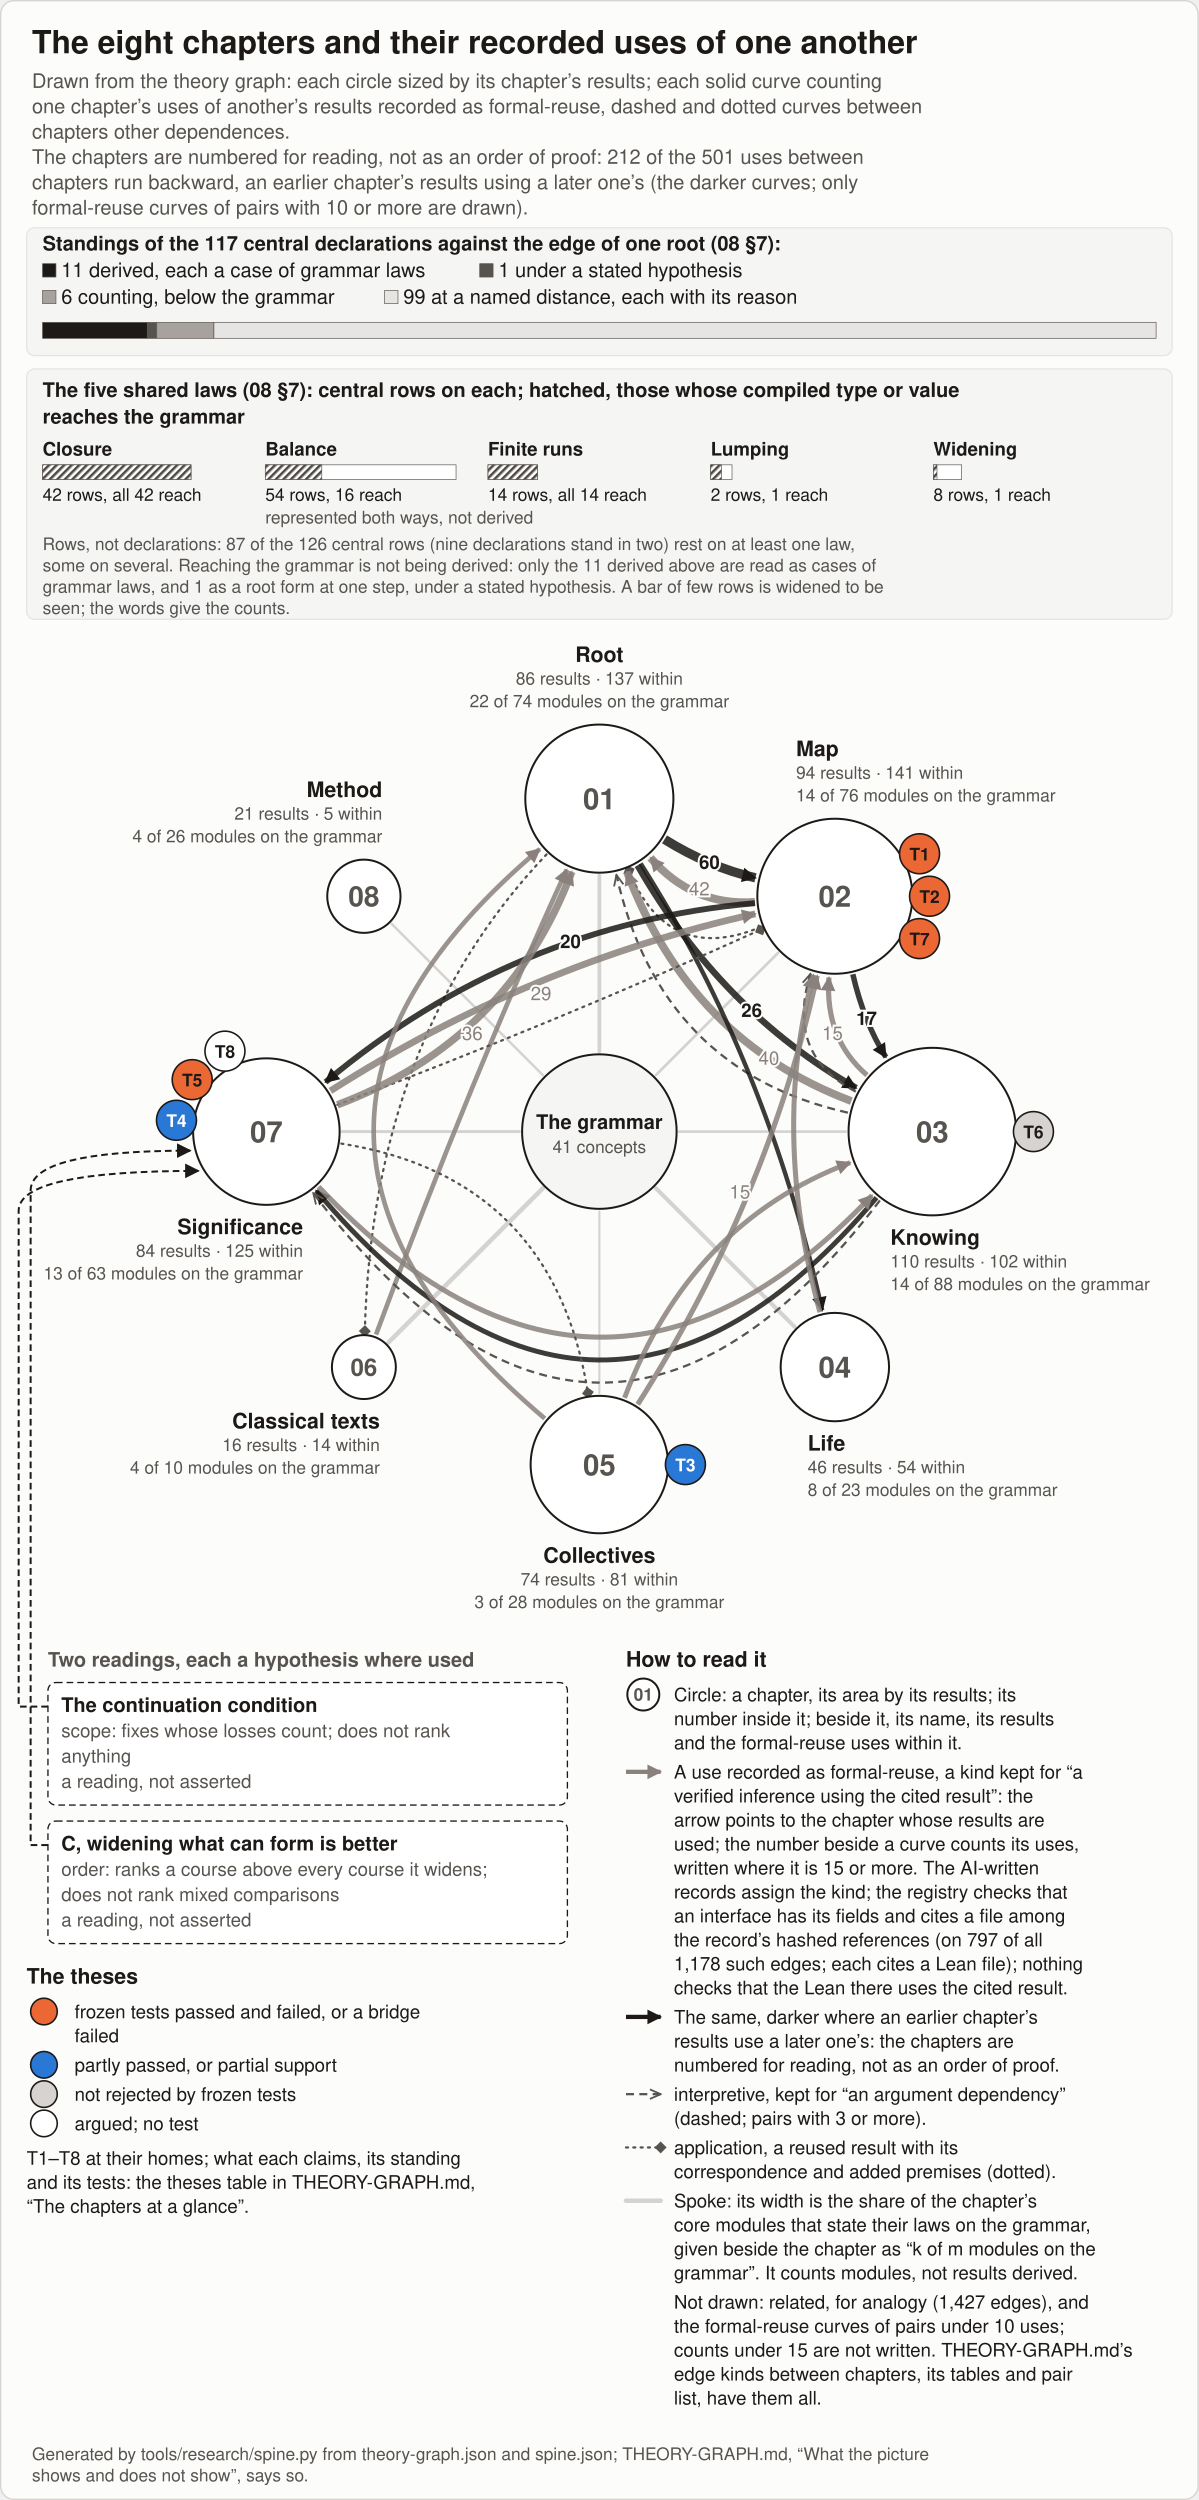
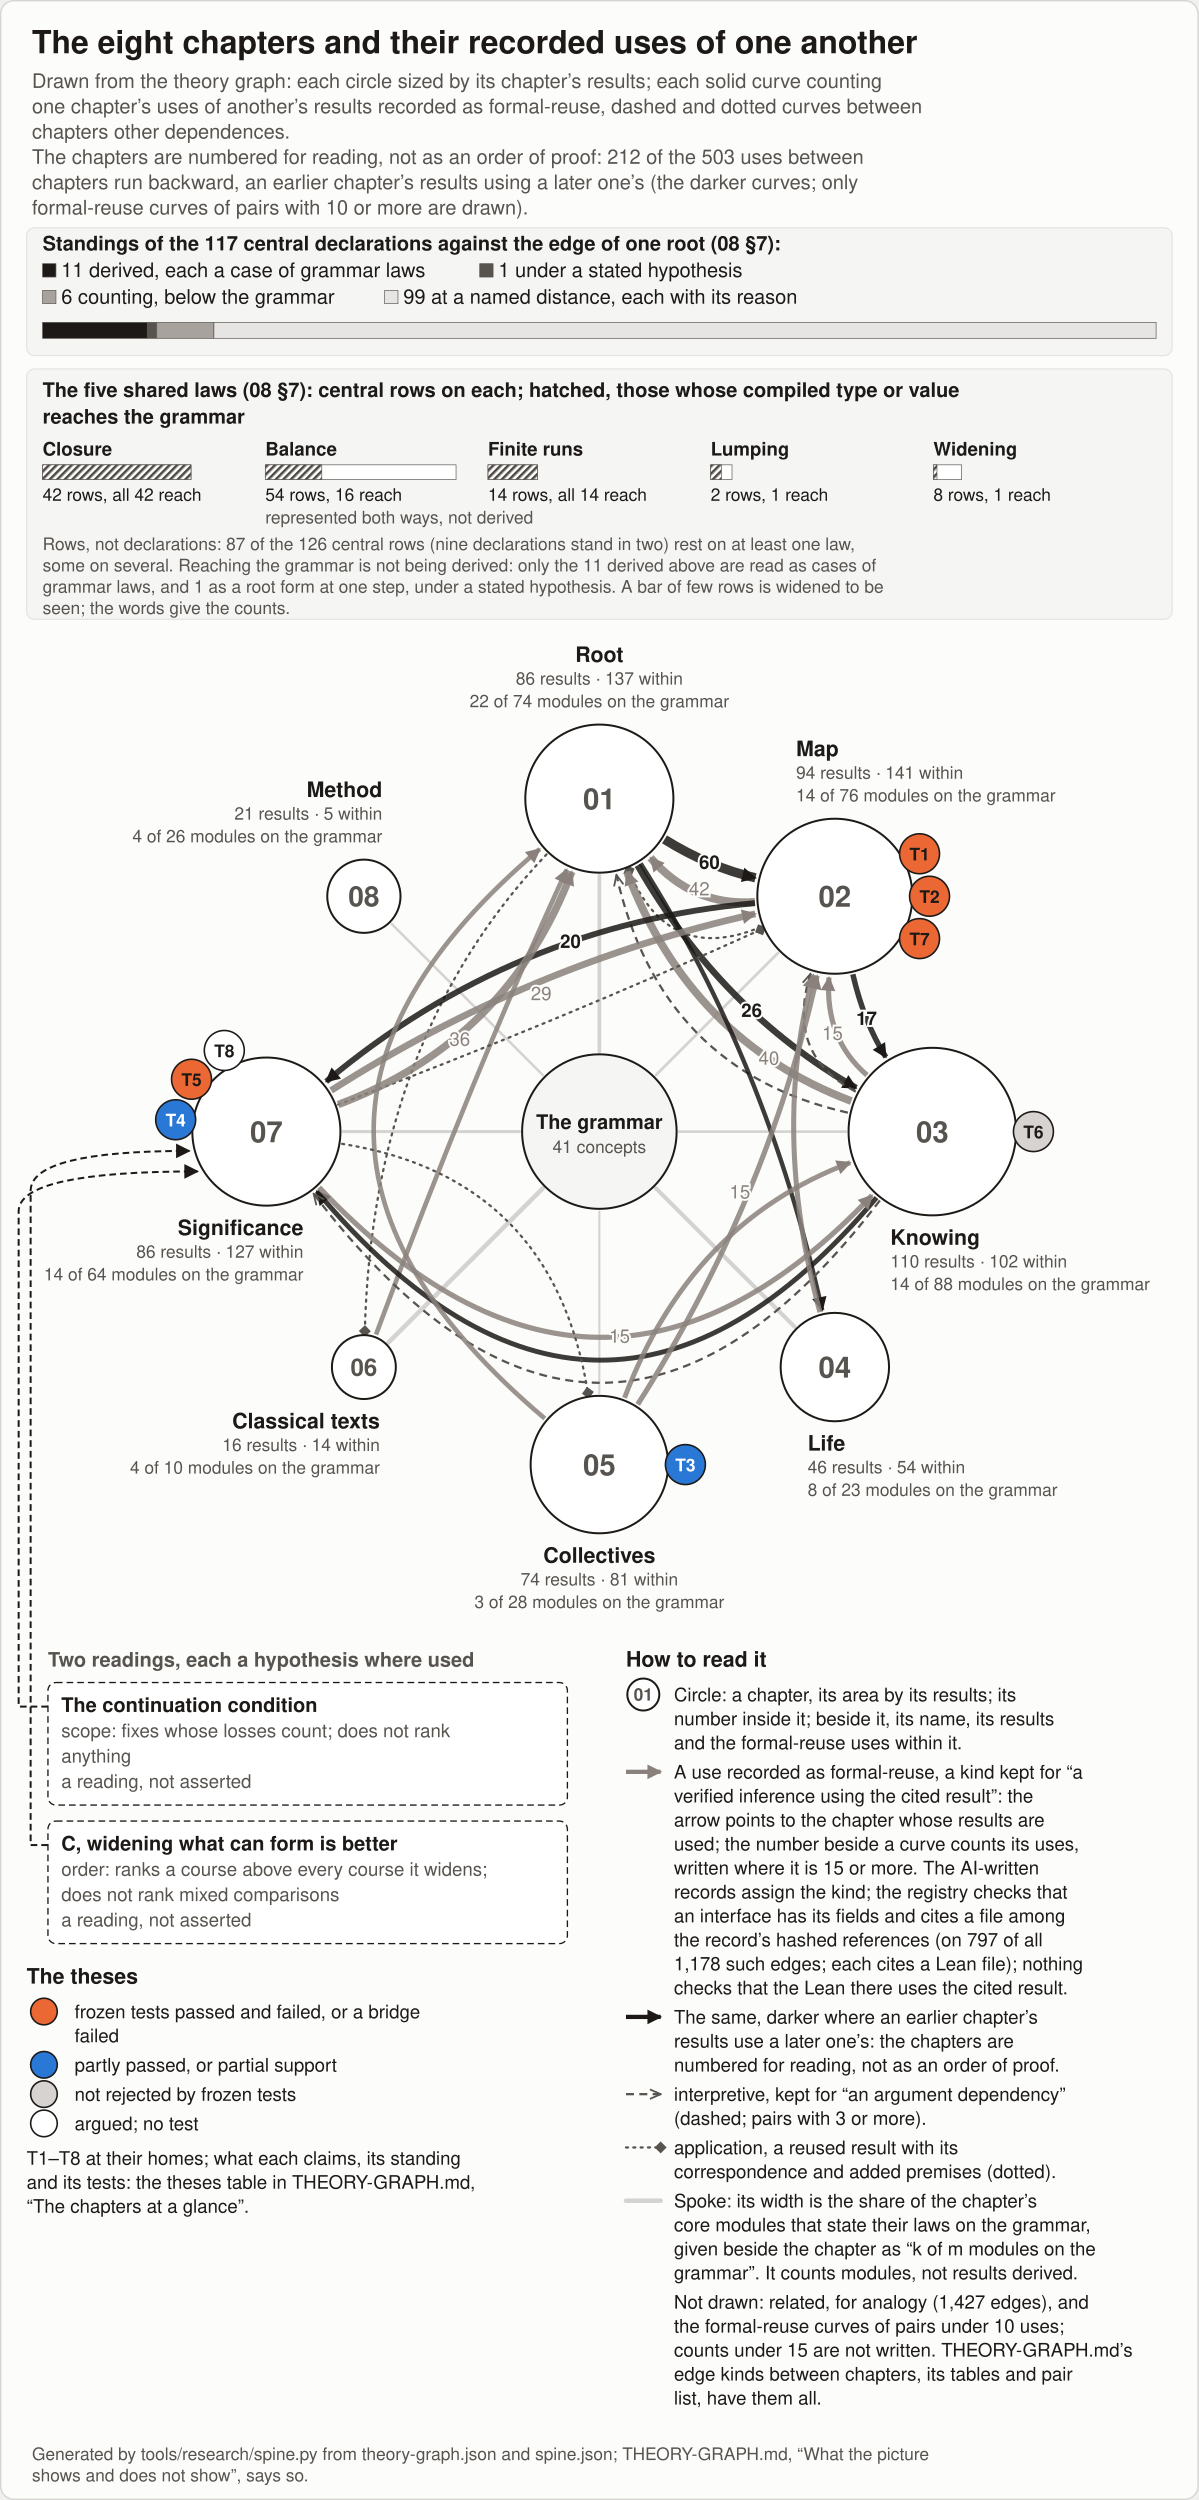
<svg xmlns="http://www.w3.org/2000/svg" viewBox="0 0 900 1877" width="900" height="1877" role="img" aria-labelledby="spine-title spine-desc" font-family="Helvetica, Arial, sans-serif">
  <defs>
    <marker id="fwd" viewBox="0 0 10 10" refX="9" refY="5" markerWidth="11" markerHeight="11" markerUnits="userSpaceOnUse" orient="auto">
      <path d="M0,0 L10,5 L0,10 z" fill="#8a817c" />
    </marker>
    <marker id="back" viewBox="0 0 10 10" refX="9" refY="5" markerWidth="11" markerHeight="11" markerUnits="userSpaceOnUse" orient="auto">
      <path d="M0,0 L10,5 L0,10 z" fill="#1c1917" />
    </marker>
    <marker id="thin" viewBox="0 0 10 10" refX="9" refY="5" markerWidth="9" markerHeight="9" markerUnits="userSpaceOnUse" orient="auto">
      <path d="M0,1 L9,5 L0,9" fill="none" stroke="#57534e" stroke-width="1.5" />
    </marker>
    <marker id="diamond" viewBox="0 0 10 10" refX="5" refY="5" markerWidth="9" markerHeight="9" markerUnits="userSpaceOnUse" orient="auto">
      <path d="M5,0 L10,5 L5,10 L0,5 z" fill="#57534e" />
    </marker>
    <pattern id="reach" width="4" height="4" patternUnits="userSpaceOnUse" patternTransform="rotate(45)">
      <rect width="4" height="4" fill="#ffffff" />
      <rect width="2" height="4" fill="#57534e" />
    </pattern>
  </defs>
  <rect x="0.5" y="0.5" width="899" height="1876" rx="10" fill="#fcfcfb" stroke="#d6d3d1" />
  <text x="24" y="40" font-size="24" font-weight="bold" text-anchor="start" fill="#1c1917">The eight chapters and their recorded uses of one another</text>
  <text x="24" y="66" font-size="15" text-anchor="start" fill="#57534e">Drawn from the theory graph: each circle sized by its chapter’s results; each solid curve counting</text>
  <text x="24" y="85" font-size="15" text-anchor="start" fill="#57534e">one chapter’s uses of another’s results recorded as formal-reuse, dashed and dotted curves between</text>
  <text x="24" y="104" font-size="15" text-anchor="start" fill="#57534e">chapters other dependences.</text>
-   <text x="24" y="123" font-size="15" text-anchor="start" fill="#57534e">The chapters are numbered for reading, not as an order of proof: 212 of the 501 uses between</text>
+   <text x="24" y="123" font-size="15" text-anchor="start" fill="#57534e">The chapters are numbered for reading, not as an order of proof: 212 of the 503 uses between</text>
  <text x="24" y="142" font-size="15" text-anchor="start" fill="#57534e">chapters run backward, an earlier chapter’s results using a later one’s (the darker curves; only</text>
  <text x="24" y="161" font-size="15" text-anchor="start" fill="#57534e">formal-reuse curves of pairs with 10 or more are drawn).</text>
  <rect x="20" y="171" width="860" height="96" rx="6" fill="#f5f5f4" stroke="#e7e5e4" />
  <text x="32" y="188" font-size="15" font-weight="bold" text-anchor="start" fill="#1c1917">Standings of the 117 central declarations against the edge of one root (08 §7):</text>
  <rect x="32" y="198" width="10" height="10" fill="#1c1917" stroke="#57534e" stroke-width="0.5" />
  <text x="46" y="208" font-size="15" text-anchor="start" fill="#1c1917">11 derived, each a case of grammar laws</text>
  <rect x="360.2" y="198" width="10" height="10" fill="#57534e" stroke="#57534e" stroke-width="0.5" />
  <text x="374.2" y="208" font-size="15" text-anchor="start" fill="#1c1917">1 under a stated hypothesis</text>
  <rect x="32" y="218" width="10" height="10" fill="#a8a29e" stroke="#57534e" stroke-width="0.5" />
  <text x="46" y="228" font-size="15" text-anchor="start" fill="#1c1917">6 counting, below the grammar</text>
  <rect x="288.8" y="218" width="10" height="10" fill="#e7e5e4" stroke="#57534e" stroke-width="0.5" />
  <text x="302.8" y="228" font-size="15" text-anchor="start" fill="#1c1917">99 at a named distance, each with its reason</text>
  <rect x="32" y="242" width="78.6" height="12" fill="#1c1917" stroke="#57534e" stroke-width="0.5" />
  <rect x="110.6" y="242" width="7.1" height="12" fill="#57534e" stroke="#57534e" stroke-width="0.5" />
  <rect x="117.7" y="242" width="42.9" height="12" fill="#a8a29e" stroke="#57534e" stroke-width="0.5" />
  <rect x="160.6" y="242" width="707.4" height="12" fill="#e7e5e4" stroke="#57534e" stroke-width="0.5" />
  <rect x="20" y="277" width="860" height="188" rx="6" fill="#f5f5f4" stroke="#e7e5e4" />
  <text x="32" y="298" font-size="15" font-weight="bold" text-anchor="start" fill="#1c1917">The five shared laws (08 §7): central rows on each; hatched, those whose compiled type or value</text>
  <text x="32" y="318" font-size="15" font-weight="bold" text-anchor="start" fill="#1c1917">reaches the grammar</text>
  <text x="32" y="342" font-size="14" font-weight="bold" text-anchor="start" fill="#1c1917">Closure</text>
  <rect x="32" y="349" width="111.4" height="11" fill="#ffffff" stroke="#57534e" stroke-width="0.5" />
  <rect x="32" y="349" width="111.4" height="11" fill="url(#reach)" stroke="#57534e" stroke-width="0.5" />
  <text x="32" y="376" font-size="13" text-anchor="start" fill="#1c1917">42 rows, all 42 reach</text>
  <text x="199.2" y="342" font-size="14" font-weight="bold" text-anchor="start" fill="#1c1917">Balance</text>
  <rect x="199.2" y="349" width="143.2" height="11" fill="#ffffff" stroke="#57534e" stroke-width="0.5" />
  <rect x="199.2" y="349" width="42.4" height="11" fill="url(#reach)" stroke="#57534e" stroke-width="0.5" />
  <text x="199.2" y="376" font-size="13" text-anchor="start" fill="#1c1917">54 rows, 16 reach</text>
  <text x="199.2" y="393" font-size="13" text-anchor="start" fill="#57534e">represented both ways, not derived</text>
  <text x="366.4" y="342" font-size="14" font-weight="bold" text-anchor="start" fill="#1c1917">Finite runs</text>
  <rect x="366.4" y="349" width="37.1" height="11" fill="#ffffff" stroke="#57534e" stroke-width="0.5" />
  <rect x="366.4" y="349" width="37.1" height="11" fill="url(#reach)" stroke="#57534e" stroke-width="0.5" />
  <text x="366.4" y="376" font-size="13" text-anchor="start" fill="#1c1917">14 rows, all 14 reach</text>
  <text x="533.6" y="342" font-size="14" font-weight="bold" text-anchor="start" fill="#1c1917">Lumping</text>
  <rect x="533.6" y="349" width="16" height="11" fill="#ffffff" stroke="#57534e" stroke-width="0.5" />
  <rect x="533.6" y="349" width="8" height="11" fill="url(#reach)" stroke="#57534e" stroke-width="0.5" />
  <text x="533.6" y="376" font-size="13" text-anchor="start" fill="#1c1917">2 rows, 1 reach</text>
  <text x="700.8" y="342" font-size="14" font-weight="bold" text-anchor="start" fill="#1c1917">Widening</text>
  <rect x="700.8" y="349" width="21.2" height="11" fill="#ffffff" stroke="#57534e" stroke-width="0.5" />
  <rect x="700.8" y="349" width="2.7" height="11" fill="url(#reach)" stroke="#57534e" stroke-width="0.5" />
  <text x="700.8" y="376" font-size="13" text-anchor="start" fill="#1c1917">8 rows, 1 reach</text>
  <text x="32" y="413" font-size="13" text-anchor="start" fill="#57534e">Rows, not declarations: 87 of the 126 central rows (nine declarations stand in two) rest on at least one law,</text>
  <text x="32" y="429" font-size="13" text-anchor="start" fill="#57534e">some on several. Reaching the grammar is not being derived: only the 11 derived above are read as cases of</text>
  <text x="32" y="445" font-size="13" text-anchor="start" fill="#57534e">grammar laws, and 1 as a root form at one step, under a stated hypothesis. A bar of few rows is widened to be</text>
  <text x="32" y="461" font-size="13" text-anchor="start" fill="#57534e">seen; the words give the counts.</text>
  <line x1="450" y1="657.3" x2="450" y2="789.6" stroke="#a8a29e" stroke-opacity="0.45" stroke-width="2.8" stroke-linecap="round" />
  <line x1="584.2" y1="715.4" x2="492.4" y2="807.2" stroke="#a8a29e" stroke-opacity="0.45" stroke-width="2.1" stroke-linecap="round" />
  <line x1="635.1" y1="849.6" x2="510" y2="849.6" stroke="#a8a29e" stroke-opacity="0.45" stroke-width="2" stroke-linecap="round" />
  <line x1="596.6" y1="996.2" x2="492.4" y2="892.1" stroke="#a8a29e" stroke-opacity="0.45" stroke-width="3.1" stroke-linecap="round" />
  <line x1="450" y1="1046" x2="450" y2="909.6" stroke="#a8a29e" stroke-opacity="0.45" stroke-width="1.6" stroke-linecap="round" />
  <line x1="291.6" y1="1008" x2="407.6" y2="892.1" stroke="#a8a29e" stroke-opacity="0.45" stroke-width="3.4" stroke-linecap="round" />
-   <line x1="257" y1="849.6" x2="390" y2="849.6" stroke="#a8a29e" stroke-opacity="0.45" stroke-width="2.2" stroke-linecap="round" />
+   <line x1="257.6" y1="849.6" x2="390" y2="849.6" stroke="#a8a29e" stroke-opacity="0.45" stroke-width="2.3" stroke-linecap="round" />
  <line x1="294.1" y1="693.7" x2="407.6" y2="807.2" stroke="#a8a29e" stroke-opacity="0.45" stroke-width="1.9" stroke-linecap="round" />
  <circle cx="450" cy="849.6" r="58" fill="#f5f5f4" stroke="#1c1917" stroke-width="1.5" />
  <text x="450" y="847.6" font-size="15" font-weight="bold" text-anchor="middle" fill="#1c1917">The grammar</text>
  <text x="450" y="865.6" font-size="13" text-anchor="middle" fill="#57534e">41 concepts</text>
  <path d="M498.9,630.2 Q532.3,651 567.2,659.1" fill="none" stroke="#1c1917" stroke-opacity="0.85" stroke-width="7" marker-end="url(#back)" />
  <path d="M566.8,677.2 Q520,680.6 488.4,644" fill="none" stroke="#8a817c" stroke-opacity="0.85" stroke-width="6" marker-end="url(#fwd)" />
  <path d="M571.2,696 Q501.7,724.9 472.3,653.9" fill="none" stroke="#57534e" stroke-width="1.7" stroke-dasharray="1.5 4" stroke-linecap="round" marker-end="url(#diamond)" />
  <path d="M478.7,649.7 Q541.1,758.6 642.8,816.9" fill="none" stroke="#1c1917" stroke-opacity="0.85" stroke-width="4.9" marker-end="url(#back)" />
  <path d="M639.2,826.7 Q518.4,781.2 470.7,654.5" fill="none" stroke="#8a817c" stroke-opacity="0.85" stroke-width="5.9" marker-end="url(#fwd)" />
  <path d="M636.6,835.4 Q495.8,803.8 462.8,656.9" fill="none" stroke="#57534e" stroke-width="1.7" stroke-dasharray="6 4" marker-end="url(#thin)" />
  <path d="M481,648.3 Q576,797.5 617.3,983.8" fill="none" stroke="#1c1917" stroke-opacity="0.85" stroke-width="3.3" marker-end="url(#back)" />
  <path d="M410.3,641.5 Q279.7,779.1 273.9,999.4" fill="none" stroke="#57534e" stroke-width="1.7" stroke-dasharray="1.5 4" stroke-linecap="round" marker-end="url(#diamond)" />
  <path d="M282.3,1002 Q353.6,809.7 425.5,652.9" fill="none" stroke="#8a817c" stroke-opacity="0.85" stroke-width="3.5" marker-end="url(#fwd)" />
  <path d="M640.3,731.5 Q648.6,767.4 665.1,793.7" fill="none" stroke="#1c1917" stroke-opacity="0.85" stroke-width="4.1" marker-end="url(#back)" />
  <path d="M650.9,807.2 Q619,779.6 622.4,733.9" fill="none" stroke="#8a817c" stroke-opacity="0.85" stroke-width="3.9" marker-end="url(#fwd)" />
  <path d="M642.5,819.6 Q589.5,791.9 608.5,731.2" fill="none" stroke="#57534e" stroke-width="1.7" stroke-dasharray="6 4" marker-end="url(#thin)" />
-   <path d="M566.8,678.1 Q385.6,694.1 244.4,812.4" fill="none" stroke="#1c1917" stroke-opacity="0.85" stroke-width="4.4" marker-end="url(#back)" />
-   <path d="M248.1,819 Q397.8,723.7 567.1,686.1" fill="none" stroke="#8a817c" stroke-opacity="0.85" stroke-width="5.1" marker-end="url(#fwd)" />
-   <path d="M253.3,829.5 Q416.2,768 571,698.1" fill="none" stroke="#57534e" stroke-width="1.7" stroke-dasharray="1.5 4" stroke-linecap="round" marker-end="url(#diamond)" />
-   <path d="M658.1,899.2 Q450,1145.6 237.4,893.9" fill="none" stroke="#1c1917" stroke-opacity="0.85" stroke-width="3.7" marker-end="url(#back)" />
-   <path d="M660.6,901.3 Q450,1177.6 235.2,895.8" fill="none" stroke="#57534e" stroke-width="1.7" stroke-dasharray="6 4" marker-end="url(#thin)" />
-   <path d="M239.2,891 Q450,1113.6 654.7,897.5" fill="none" stroke="#8a817c" stroke-opacity="0.85" stroke-width="3.8" marker-end="url(#fwd)" />
+   <path d="M566.8,678.1 Q385.6,694.1 244.9,812" fill="none" stroke="#1c1917" stroke-opacity="0.85" stroke-width="4.4" marker-end="url(#back)" />
+   <path d="M248.6,818.7 Q397.8,723.7 567.1,686.1" fill="none" stroke="#8a817c" stroke-opacity="0.85" stroke-width="5.1" marker-end="url(#fwd)" />
+   <path d="M253.9,829.3 Q416.2,768 571,698.1" fill="none" stroke="#57534e" stroke-width="1.7" stroke-dasharray="1.5 4" stroke-linecap="round" marker-end="url(#diamond)" />
+   <path d="M658.1,899.2 Q450,1145.6 237.8,894.4" fill="none" stroke="#1c1917" stroke-opacity="0.85" stroke-width="3.7" marker-end="url(#back)" />
+   <path d="M660.6,901.3 Q450,1177.6 235.5,896.3" fill="none" stroke="#57534e" stroke-width="1.7" stroke-dasharray="6 4" marker-end="url(#thin)" />
+   <path d="M239.6,891.5 Q450,1113.6 654.7,897.5" fill="none" stroke="#8a817c" stroke-opacity="0.85" stroke-width="3.9" marker-end="url(#fwd)" />
  <path d="M615.6,985.2 Q578.8,849.6 610.7,731.9" fill="none" stroke="#8a817c" stroke-opacity="0.85" stroke-width="3.8" marker-end="url(#fwd)" />
  <path d="M409,1065 Q154,849.6 405.2,637.5" fill="none" stroke="#8a817c" stroke-opacity="0.85" stroke-width="3.5" marker-end="url(#fwd)" />
  <path d="M478.8,1054.4 Q576,901.8 613.5,732.6" fill="none" stroke="#8a817c" stroke-opacity="0.85" stroke-width="3.9" marker-end="url(#fwd)" />
  <path d="M468.9,1049.5 Q518.4,918.1 638.3,872.9" fill="none" stroke="#8a817c" stroke-opacity="0.85" stroke-width="3.7" marker-end="url(#fwd)" />
-   <path d="M253.3,829.5 Q381.6,781.2 429.3,654.5" fill="none" stroke="#8a817c" stroke-opacity="0.85" stroke-width="5.6" marker-end="url(#fwd)" />
-   <path d="M256.3,858.6 Q415.5,884.1 441.4,1045.7" fill="none" stroke="#57534e" stroke-width="1.7" stroke-dasharray="1.5 4" stroke-linecap="round" marker-end="url(#diamond)" />
+   <path d="M253.9,829.3 Q381.6,781.2 429.3,654.5" fill="none" stroke="#8a817c" stroke-opacity="0.85" stroke-width="5.6" marker-end="url(#fwd)" />
+   <path d="M256.9,858.8 Q415.5,884.1 441.4,1045.7" fill="none" stroke="#57534e" stroke-width="1.7" stroke-dasharray="1.5 4" stroke-linecap="round" marker-end="url(#diamond)" />
  <circle cx="450" cy="599.6" r="55.6" fill="#ffffff" stroke="#1c1917" stroke-width="1.5" />
  <text x="450" y="607.6" font-size="22" font-weight="bold" text-anchor="middle" fill="#57534e">01</text>
  <text x="450" y="497" font-size="16" font-weight="bold" text-anchor="middle" fill="#1c1917" stroke="#fcfcfb" stroke-width="3" paint-order="stroke">Root</text>
  <text x="450" y="514" font-size="13" text-anchor="middle" fill="#57534e" stroke="#fcfcfb" stroke-width="3" paint-order="stroke">86 results · 137 within</text>
  <text x="450" y="531" font-size="13" text-anchor="middle" fill="#57534e" stroke="#fcfcfb" stroke-width="3" paint-order="stroke">22 of 74 modules on the grammar</text>
  <circle cx="626.8" cy="672.9" r="58.2" fill="#ffffff" stroke="#1c1917" stroke-width="1.5" />
  <text x="626.8" y="680.8" font-size="22" font-weight="bold" text-anchor="middle" fill="#57534e">02</text>
  <text x="597.7" y="567.7" font-size="16" font-weight="bold" text-anchor="start" fill="#1c1917" stroke="#fcfcfb" stroke-width="3" paint-order="stroke">Map</text>
  <text x="597.7" y="584.7" font-size="13" text-anchor="start" fill="#57534e" stroke="#fcfcfb" stroke-width="3" paint-order="stroke">94 results · 141 within</text>
  <text x="597.7" y="601.7" font-size="13" text-anchor="start" fill="#57534e" stroke="#fcfcfb" stroke-width="3" paint-order="stroke">14 of 76 modules on the grammar</text>
  <circle cx="700" cy="849.6" r="62.9" fill="#ffffff" stroke="#1c1917" stroke-width="1.5" />
  <text x="700" y="857.6" font-size="22" font-weight="bold" text-anchor="middle" fill="#57534e">03</text>
  <text x="668.5" y="934.6" font-size="16" font-weight="bold" text-anchor="start" fill="#1c1917" stroke="#fcfcfb" stroke-width="3" paint-order="stroke">Knowing</text>
  <text x="668.5" y="951.6" font-size="13" text-anchor="start" fill="#57534e" stroke="#fcfcfb" stroke-width="3" paint-order="stroke">110 results · 102 within</text>
  <text x="668.5" y="968.6" font-size="13" text-anchor="start" fill="#57534e" stroke="#fcfcfb" stroke-width="3" paint-order="stroke">14 of 88 modules on the grammar</text>
  <circle cx="626.8" cy="1026.4" r="40.7" fill="#ffffff" stroke="#1c1917" stroke-width="1.5" />
  <text x="626.8" y="1034.3" font-size="22" font-weight="bold" text-anchor="middle" fill="#57534e">04</text>
  <text x="606.4" y="1089.1" font-size="16" font-weight="bold" text-anchor="start" fill="#1c1917" stroke="#fcfcfb" stroke-width="3" paint-order="stroke">Life</text>
  <text x="606.4" y="1106.1" font-size="13" text-anchor="start" fill="#57534e" stroke="#fcfcfb" stroke-width="3" paint-order="stroke">46 results · 54 within</text>
  <text x="606.4" y="1123.1" font-size="13" text-anchor="start" fill="#57534e" stroke="#fcfcfb" stroke-width="3" paint-order="stroke">8 of 23 modules on the grammar</text>
  <circle cx="450" cy="1099.6" r="51.6" fill="#ffffff" stroke="#1c1917" stroke-width="1.5" />
  <text x="450" y="1107.6" font-size="22" font-weight="bold" text-anchor="middle" fill="#57534e">05</text>
  <text x="450" y="1173.3" font-size="16" font-weight="bold" text-anchor="middle" fill="#1c1917" stroke="#fcfcfb" stroke-width="3" paint-order="stroke">Collectives</text>
  <text x="450" y="1190.3" font-size="13" text-anchor="middle" fill="#57534e" stroke="#fcfcfb" stroke-width="3" paint-order="stroke">74 results · 81 within</text>
  <text x="450" y="1207.3" font-size="13" text-anchor="middle" fill="#57534e" stroke="#fcfcfb" stroke-width="3" paint-order="stroke">3 of 28 modules on the grammar</text>
  <circle cx="273.2" cy="1026.4" r="24" fill="#ffffff" stroke="#1c1917" stroke-width="1.5" />
  <text x="273.2" y="1032.9" font-size="18" font-weight="bold" text-anchor="middle" fill="#57534e">06</text>
  <text x="285.2" y="1072.4" font-size="16" font-weight="bold" text-anchor="end" fill="#1c1917" stroke="#fcfcfb" stroke-width="3" paint-order="stroke">Classical texts</text>
  <text x="285.2" y="1089.4" font-size="13" text-anchor="end" fill="#57534e" stroke="#fcfcfb" stroke-width="3" paint-order="stroke">16 results · 14 within</text>
  <text x="285.2" y="1106.4" font-size="13" text-anchor="end" fill="#57534e" stroke="#fcfcfb" stroke-width="3" paint-order="stroke">4 of 10 modules on the grammar</text>
-   <circle cx="200" cy="849.6" r="55" fill="#ffffff" stroke="#1c1917" stroke-width="1.5" />
+   <circle cx="200" cy="849.6" r="55.6" fill="#ffffff" stroke="#1c1917" stroke-width="1.5" />
  <text x="200" y="857.6" font-size="22" font-weight="bold" text-anchor="middle" fill="#57534e">07</text>
-   <text x="227.5" y="926.6" font-size="16" font-weight="bold" text-anchor="end" fill="#1c1917" stroke="#fcfcfb" stroke-width="3" paint-order="stroke">Significance</text>
-   <text x="227.5" y="943.6" font-size="13" text-anchor="end" fill="#57534e" stroke="#fcfcfb" stroke-width="3" paint-order="stroke">84 results · 125 within</text>
-   <text x="227.5" y="960.6" font-size="13" text-anchor="end" fill="#57534e" stroke="#fcfcfb" stroke-width="3" paint-order="stroke">13 of 63 modules on the grammar</text>
+   <text x="227.8" y="927.3" font-size="16" font-weight="bold" text-anchor="end" fill="#1c1917" stroke="#fcfcfb" stroke-width="3" paint-order="stroke">Significance</text>
+   <text x="227.8" y="944.3" font-size="13" text-anchor="end" fill="#57534e" stroke="#fcfcfb" stroke-width="3" paint-order="stroke">86 results · 127 within</text>
+   <text x="227.8" y="961.3" font-size="13" text-anchor="end" fill="#57534e" stroke="#fcfcfb" stroke-width="3" paint-order="stroke">14 of 64 modules on the grammar</text>
  <circle cx="273.2" cy="672.9" r="27.5" fill="#ffffff" stroke="#1c1917" stroke-width="1.5" />
  <text x="273.2" y="680.4" font-size="21" font-weight="bold" text-anchor="middle" fill="#57534e">08</text>
  <text x="287" y="598.4" font-size="16" font-weight="bold" text-anchor="end" fill="#1c1917" stroke="#fcfcfb" stroke-width="3" paint-order="stroke">Method</text>
  <text x="287" y="615.4" font-size="13" text-anchor="end" fill="#57534e" stroke="#fcfcfb" stroke-width="3" paint-order="stroke">21 results · 5 within</text>
  <text x="287" y="632.4" font-size="13" text-anchor="end" fill="#57534e" stroke="#fcfcfb" stroke-width="3" paint-order="stroke">4 of 26 modules on the grammar</text>
  <circle cx="690.4" cy="641" r="15" fill="#eb6834" stroke="#1c1917" stroke-width="1.2" />
  <text x="690.4" y="646" font-size="13" font-weight="bold" text-anchor="middle" fill="#1c1917">T1</text>
  <circle cx="697.9" cy="672.9" r="15" fill="#eb6834" stroke="#1c1917" stroke-width="1.2" />
  <text x="697.9" y="677.9" font-size="13" font-weight="bold" text-anchor="middle" fill="#1c1917">T2</text>
  <circle cx="690.4" cy="704.7" r="15" fill="#eb6834" stroke="#1c1917" stroke-width="1.2" />
  <text x="690.4" y="709.7" font-size="13" font-weight="bold" text-anchor="middle" fill="#1c1917">T7</text>
  <circle cx="514.6" cy="1099.6" r="15" fill="#2a78d6" stroke="#1c1917" stroke-width="1.2" />
  <text x="514.6" y="1104.6" font-size="13" font-weight="bold" text-anchor="middle" fill="#ffffff">T3</text>
-   <circle cx="132.5" cy="841.1" r="15" fill="#2a78d6" stroke="#1c1917" stroke-width="1.2" />
-   <text x="132.5" y="846.1" font-size="13" font-weight="bold" text-anchor="middle" fill="#ffffff">T4</text>
-   <circle cx="144.3" cy="810.6" r="15" fill="#eb6834" stroke="#1c1917" stroke-width="1.2" />
-   <text x="144.3" y="815.6" font-size="13" font-weight="bold" text-anchor="middle" fill="#1c1917">T5</text>
-   <circle cx="168.9" cy="789.2" r="15" fill="#ffffff" stroke="#1c1917" stroke-width="1.2" />
-   <text x="168.9" y="794.2" font-size="13" font-weight="bold" text-anchor="middle" fill="#1c1917">T8</text>
+   <circle cx="131.9" cy="840.7" r="15" fill="#2a78d6" stroke="#1c1917" stroke-width="1.2" />
+   <text x="131.9" y="845.7" font-size="13" font-weight="bold" text-anchor="middle" fill="#ffffff">T4</text>
+   <circle cx="143.8" cy="810.3" r="15" fill="#eb6834" stroke="#1c1917" stroke-width="1.2" />
+   <text x="143.8" y="815.3" font-size="13" font-weight="bold" text-anchor="middle" fill="#1c1917">T5</text>
+   <circle cx="168.4" cy="788.7" r="15" fill="#ffffff" stroke="#1c1917" stroke-width="1.2" />
+   <text x="168.4" y="793.7" font-size="13" font-weight="bold" text-anchor="middle" fill="#1c1917">T8</text>
  <circle cx="775.9" cy="849.6" r="15" fill="#d6d3d1" stroke="#1c1917" stroke-width="1.2" />
  <text x="775.9" y="854.6" font-size="13" font-weight="bold" text-anchor="middle" fill="#1c1917">T6</text>
  <text x="532.6" y="652.3" font-size="14" font-weight="bold" text-anchor="middle" fill="#1c1917" stroke="#fcfcfb" stroke-width="3" paint-order="stroke">60</text>
  <text x="525" y="672.3" font-size="14" text-anchor="middle" fill="#8a817c" stroke="#fcfcfb" stroke-width="3" paint-order="stroke">42</text>
  <text x="577.3" y="799.4" font-size="14" text-anchor="middle" fill="#8a817c" stroke="#fcfcfb" stroke-width="3" paint-order="stroke">40</text>
-   <text x="354.6" y="780.8" font-size="14" text-anchor="middle" fill="#8a817c" stroke="#fcfcfb" stroke-width="3" paint-order="stroke">36</text>
-   <text x="406.2" y="750.9" font-size="14" text-anchor="middle" fill="#8a817c" stroke="#fcfcfb" stroke-width="3" paint-order="stroke">29</text>
+   <text x="345.2" y="785.1" font-size="14" text-anchor="middle" fill="#8a817c" stroke="#fcfcfb" stroke-width="3" paint-order="stroke">36</text>
+   <text x="406.3" y="750.9" font-size="14" text-anchor="middle" fill="#8a817c" stroke="#fcfcfb" stroke-width="3" paint-order="stroke">29</text>
  <text x="564.3" y="763.5" font-size="14" font-weight="bold" text-anchor="middle" fill="#1c1917" stroke="#fcfcfb" stroke-width="3" paint-order="stroke">26</text>
-   <text x="428.3" y="711.8" font-size="14" font-weight="bold" text-anchor="middle" fill="#1c1917" stroke="#fcfcfb" stroke-width="3" paint-order="stroke">20</text>
+   <text x="428.3" y="711.7" font-size="14" font-weight="bold" text-anchor="middle" fill="#1c1917" stroke="#fcfcfb" stroke-width="3" paint-order="stroke">20</text>
  <text x="650.6" y="769.5" font-size="14" font-weight="bold" text-anchor="middle" fill="#1c1917" stroke="#fcfcfb" stroke-width="3" paint-order="stroke">17</text>
  <text x="625" y="780.7" font-size="14" text-anchor="middle" fill="#8a817c" stroke="#fcfcfb" stroke-width="3" paint-order="stroke">15</text>
+   <text x="465.2" y="1008.1" font-size="14" text-anchor="middle" fill="#8a817c" stroke="#fcfcfb" stroke-width="3" paint-order="stroke">15</text>
  <text x="555.5" y="899.8" font-size="14" text-anchor="middle" fill="#8a817c" stroke="#fcfcfb" stroke-width="3" paint-order="stroke">15</text>
  <text x="36" y="1251.3" font-size="15" font-weight="bold" text-anchor="start" fill="#57534e">Two readings, each a hypothesis where used</text>
  <rect x="36" y="1263.256" width="390" height="92" rx="6" fill="#ffffff" stroke="#1c1917" stroke-dasharray="5 3" />
  <text x="46" y="1285.3" font-size="15" font-weight="bold" text-anchor="start" fill="#1c1917">The continuation condition</text>
  <text x="46" y="1304.3" font-size="14" text-anchor="start" fill="#57534e">scope: fixes whose losses count; does not rank</text>
  <text x="46" y="1323.3" font-size="14" text-anchor="start" fill="#57534e">anything</text>
  <text x="46" y="1342.3" font-size="14" text-anchor="start" fill="#57534e">a reading, not asserted</text>
-   <path d="M36,1281.3 L14,1281.3 L14,909.1 Q14,879.1 148.9,879.1" fill="none" stroke="#1c1917" stroke-width="1.5" stroke-dasharray="5 3" marker-end="url(#back)" />
+   <path d="M36,1281.3 L14,1281.3 L14,909.5 Q14,879.5 148.3,879.5" fill="none" stroke="#1c1917" stroke-width="1.5" stroke-dasharray="5 3" marker-end="url(#back)" />
  <rect x="36" y="1367.256" width="390" height="92" rx="6" fill="#ffffff" stroke="#1c1917" stroke-dasharray="5 3" />
  <text x="46" y="1389.3" font-size="15" font-weight="bold" text-anchor="start" fill="#1c1917">C, widening what can form is better</text>
  <text x="46" y="1408.3" font-size="14" text-anchor="start" fill="#57534e">order: ranks a course above every course it widens;</text>
  <text x="46" y="1427.3" font-size="14" text-anchor="start" fill="#57534e">does not rank mixed comparisons</text>
  <text x="46" y="1446.3" font-size="14" text-anchor="start" fill="#57534e">a reading, not asserted</text>
-   <path d="M36,1385.3 L23,1385.3 L23,893.9 Q23,863.9 142.8,863.9" fill="none" stroke="#1c1917" stroke-width="1.5" stroke-dasharray="5 3" marker-end="url(#back)" />
+   <path d="M36,1385.3 L23,1385.3 L23,894.1 Q23,864.1 142.1,864.1" fill="none" stroke="#1c1917" stroke-width="1.5" stroke-dasharray="5 3" marker-end="url(#back)" />
  <text x="20" y="1489.3" font-size="16" font-weight="bold" text-anchor="start" fill="#1c1917">The theses</text>
  <circle cx="33" cy="1510.256" r="10" fill="#eb6834" stroke="#1c1917" stroke-width="1.2" />
  <text x="56" y="1515.3" font-size="14" text-anchor="start" fill="#1c1917">frozen tests passed and failed, or a bridge</text>
  <text x="56" y="1533.3" font-size="14" text-anchor="start" fill="#1c1917">failed</text>
  <circle cx="33" cy="1550.256" r="10" fill="#2a78d6" stroke="#1c1917" stroke-width="1.2" />
  <text x="56" y="1555.3" font-size="14" text-anchor="start" fill="#1c1917">partly passed, or partial support</text>
  <circle cx="33" cy="1572.256" r="10" fill="#d6d3d1" stroke="#1c1917" stroke-width="1.2" />
  <text x="56" y="1577.3" font-size="14" text-anchor="start" fill="#1c1917">not rejected by frozen tests</text>
  <circle cx="33" cy="1594.256" r="10" fill="#ffffff" stroke="#1c1917" stroke-width="1.2" />
  <text x="56" y="1599.3" font-size="14" text-anchor="start" fill="#1c1917">argued; no test</text>
  <text x="20" y="1625.3" font-size="14" text-anchor="start" fill="#1c1917">T1–T8 at their homes; what each claims, its standing</text>
  <text x="20" y="1643.3" font-size="14" text-anchor="start" fill="#1c1917">and its tests: the theses table in THEORY-GRAPH.md,</text>
  <text x="20" y="1661.3" font-size="14" text-anchor="start" fill="#1c1917">“The chapters at a glance”.</text>
  <text x="470" y="1251.3" font-size="16" font-weight="bold" text-anchor="start" fill="#1c1917">How to read it</text>
  <circle cx="483" cy="1272.256" r="12" fill="#ffffff" stroke="#1c1917" stroke-width="1.5" />
  <text x="483" y="1276.8" font-size="13" font-weight="bold" text-anchor="middle" fill="#57534e">01</text>
  <text x="506" y="1277.3" font-size="14" text-anchor="start" fill="#1c1917">Circle: a chapter, its area by its results; its</text>
  <text x="506" y="1295.3" font-size="14" text-anchor="start" fill="#1c1917">number inside it; beside it, its name, its results</text>
  <text x="506" y="1313.3" font-size="14" text-anchor="start" fill="#1c1917">and the formal-reuse uses within it.</text>
  <line x1="470" y1="1330.3" x2="496" y2="1330.3" stroke="#8a817c" stroke-width="3.2" marker-end="url(#fwd)" />
  <text x="506" y="1335.3" font-size="14" text-anchor="start" fill="#1c1917">A use recorded as formal-reuse, a kind kept for “a</text>
  <text x="506" y="1353.3" font-size="14" text-anchor="start" fill="#1c1917">verified inference using the cited result”: the</text>
  <text x="506" y="1371.3" font-size="14" text-anchor="start" fill="#1c1917">arrow points to the chapter whose results are</text>
  <text x="506" y="1389.3" font-size="14" text-anchor="start" fill="#1c1917">used; the number beside a curve counts its uses,</text>
  <text x="506" y="1407.3" font-size="14" text-anchor="start" fill="#1c1917">written where it is 15 or more. The AI-written</text>
  <text x="506" y="1425.3" font-size="14" text-anchor="start" fill="#1c1917">records assign the kind; the registry checks that</text>
  <text x="506" y="1443.3" font-size="14" text-anchor="start" fill="#1c1917">an interface has its fields and cites a file among</text>
  <text x="506" y="1461.3" font-size="14" text-anchor="start" fill="#1c1917">the record’s hashed references (on 797 of all</text>
  <text x="506" y="1479.3" font-size="14" text-anchor="start" fill="#1c1917">1,178 such edges; each cites a Lean file); nothing</text>
  <text x="506" y="1497.3" font-size="14" text-anchor="start" fill="#1c1917">checks that the Lean there uses the cited result.</text>
  <line x1="470" y1="1514.3" x2="496" y2="1514.3" stroke="#1c1917" stroke-width="3.2" marker-end="url(#back)" />
  <text x="506" y="1519.3" font-size="14" text-anchor="start" fill="#1c1917">The same, darker where an earlier chapter’s</text>
  <text x="506" y="1537.3" font-size="14" text-anchor="start" fill="#1c1917">results use a later one’s: the chapters are</text>
  <text x="506" y="1555.3" font-size="14" text-anchor="start" fill="#1c1917">numbered for reading, not as an order of proof.</text>
  <line x1="470" y1="1572.3" x2="496" y2="1572.3" stroke="#57534e" stroke-width="1.7" stroke-dasharray="6 4" marker-end="url(#thin)" />
  <text x="506" y="1577.3" font-size="14" text-anchor="start" fill="#1c1917">interpretive, kept for “an argument dependency”</text>
  <text x="506" y="1595.3" font-size="14" text-anchor="start" fill="#1c1917">(dashed; pairs with 3 or more).</text>
  <line x1="470" y1="1612.3" x2="496" y2="1612.3" stroke="#57534e" stroke-width="1.7" stroke-dasharray="1.5 4" stroke-linecap="round" marker-end="url(#diamond)" />
  <text x="506" y="1617.3" font-size="14" text-anchor="start" fill="#1c1917">application, a reused result with its</text>
  <text x="506" y="1635.3" font-size="14" text-anchor="start" fill="#1c1917">correspondence and added premises (dotted).</text>
  <line x1="470" y1="1652.3" x2="496" y2="1652.3" stroke="#a8a29e" stroke-opacity="0.45" stroke-width="3.4" stroke-linecap="round" />
  <text x="506" y="1657.3" font-size="14" text-anchor="start" fill="#1c1917">Spoke: its width is the share of the chapter’s</text>
  <text x="506" y="1675.3" font-size="14" text-anchor="start" fill="#1c1917">core modules that state their laws on the grammar,</text>
  <text x="506" y="1693.3" font-size="14" text-anchor="start" fill="#1c1917">given beside the chapter as “k of m modules on the</text>
  <text x="506" y="1711.3" font-size="14" text-anchor="start" fill="#1c1917">grammar”. It counts modules, not results derived.</text>
  <text x="506" y="1733.3" font-size="14" text-anchor="start" fill="#1c1917">Not drawn: related, for analogy (1,427 edges), and</text>
  <text x="506" y="1751.3" font-size="14" text-anchor="start" fill="#1c1917">the formal-reuse curves of pairs under 10 uses;</text>
  <text x="506" y="1769.3" font-size="14" text-anchor="start" fill="#1c1917">counts under 15 are not written. THEORY-GRAPH.md’s</text>
  <text x="506" y="1787.3" font-size="14" text-anchor="start" fill="#1c1917">edge kinds between chapters, its tables and pair</text>
  <text x="506" y="1805.3" font-size="14" text-anchor="start" fill="#1c1917">list, have them all.</text>
  <text x="24" y="1847" font-size="13" text-anchor="start" fill="#57534e">Generated by tools/research/spine.py from theory-graph.json and spine.json; THEORY-GRAPH.md, “What the picture</text>
  <text x="24" y="1863" font-size="13" text-anchor="start" fill="#57534e">shows and does not show”, says so.</text>
</svg>
